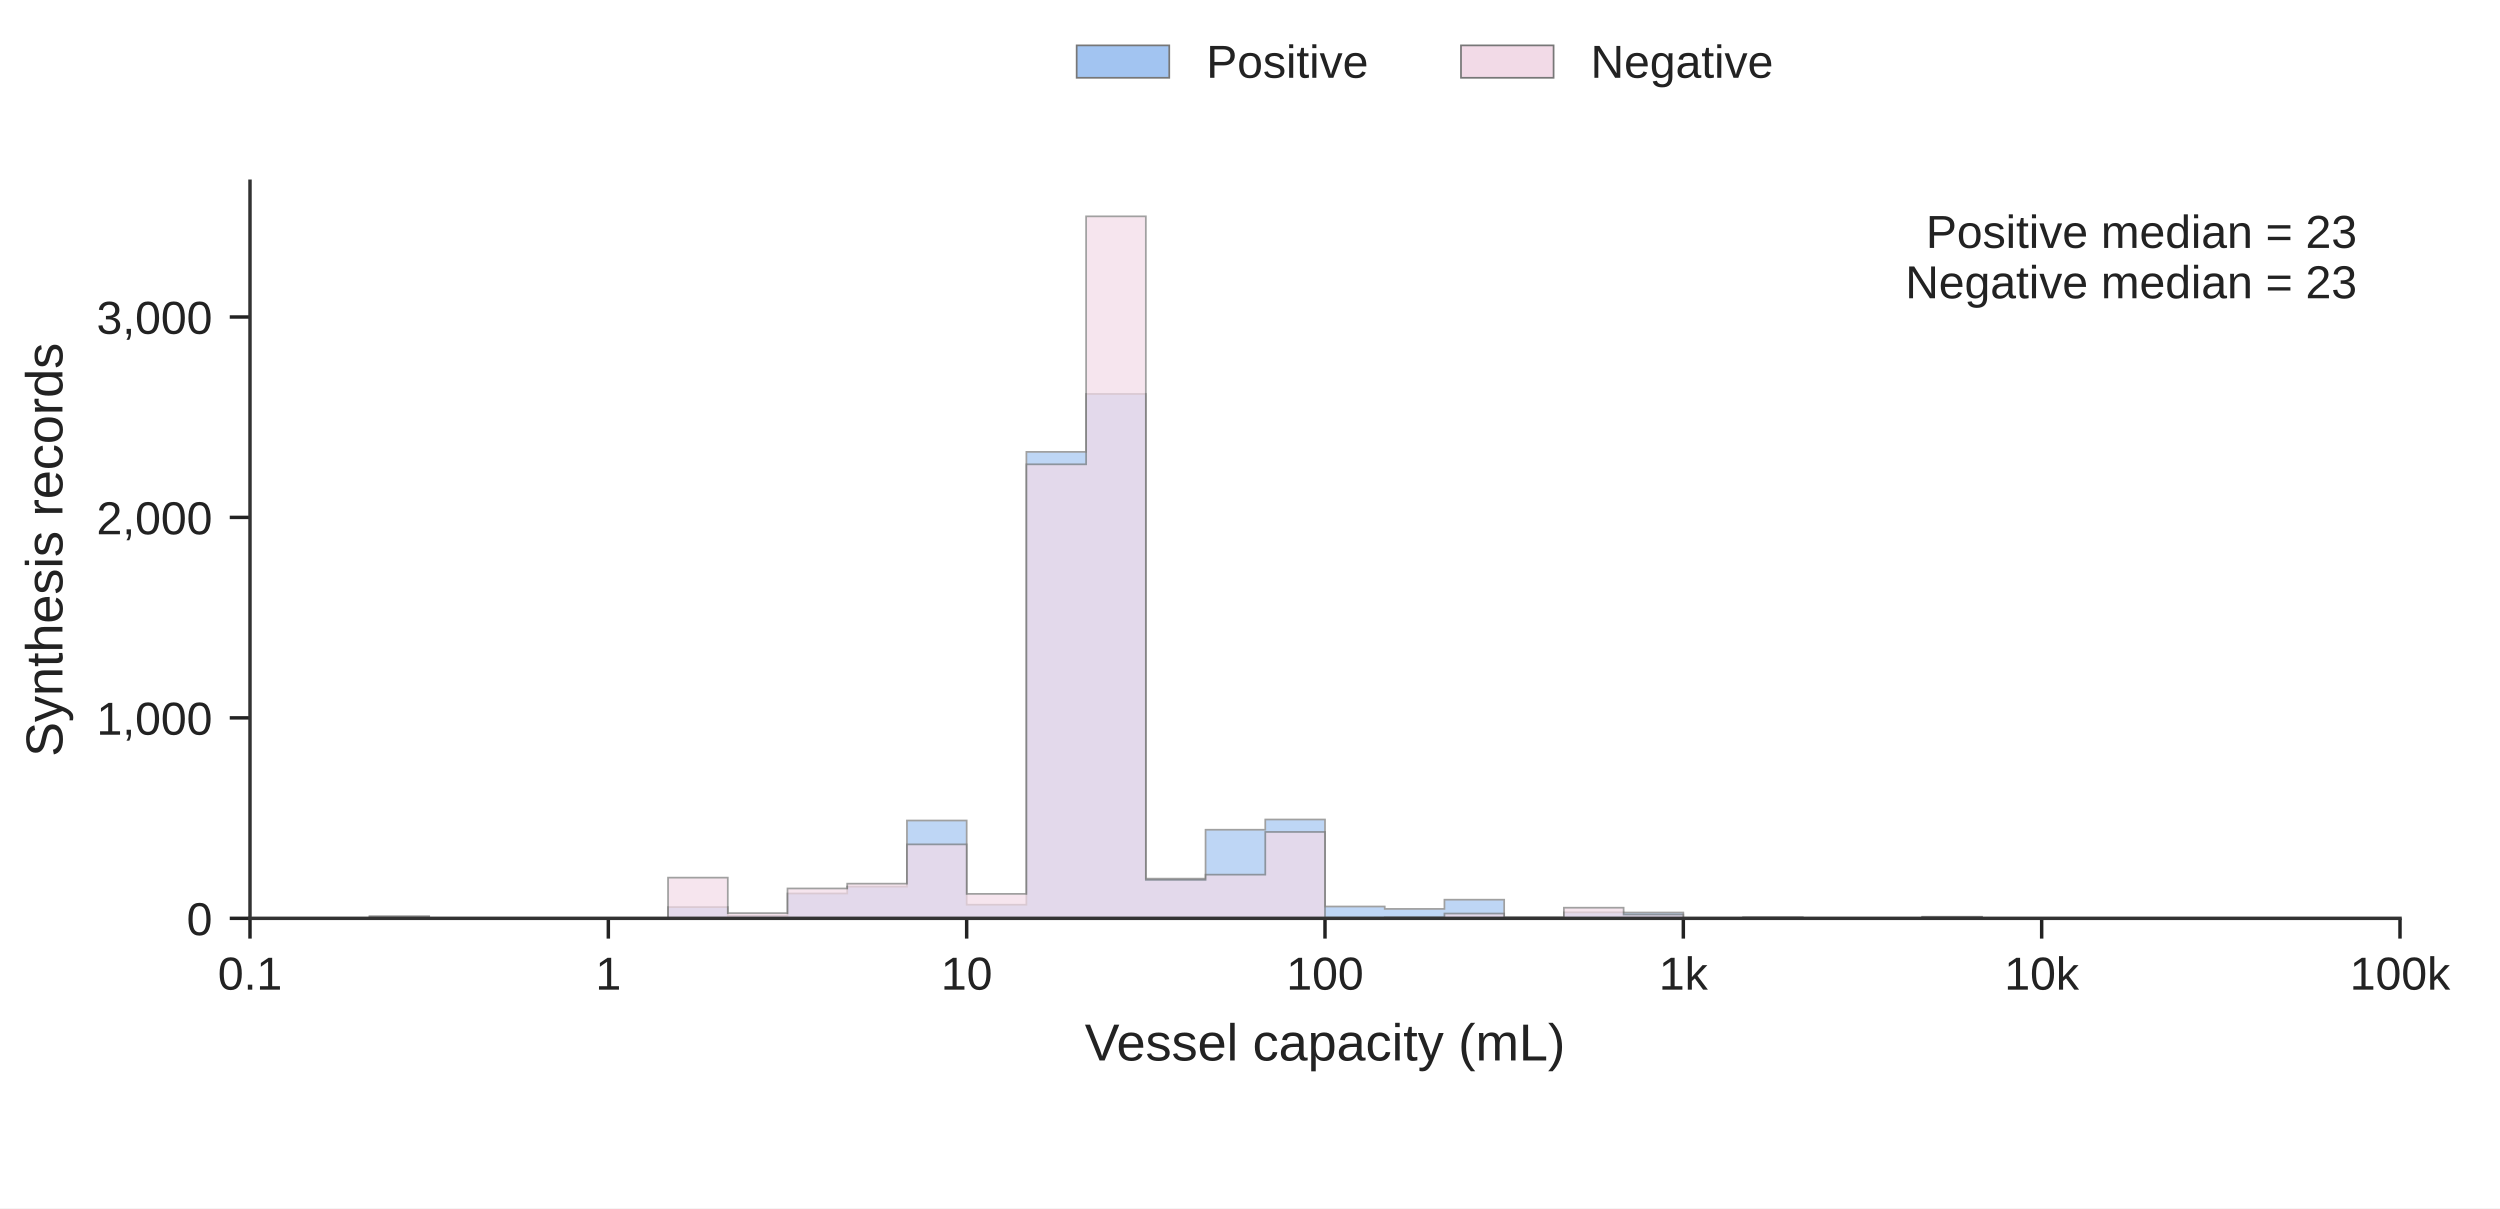
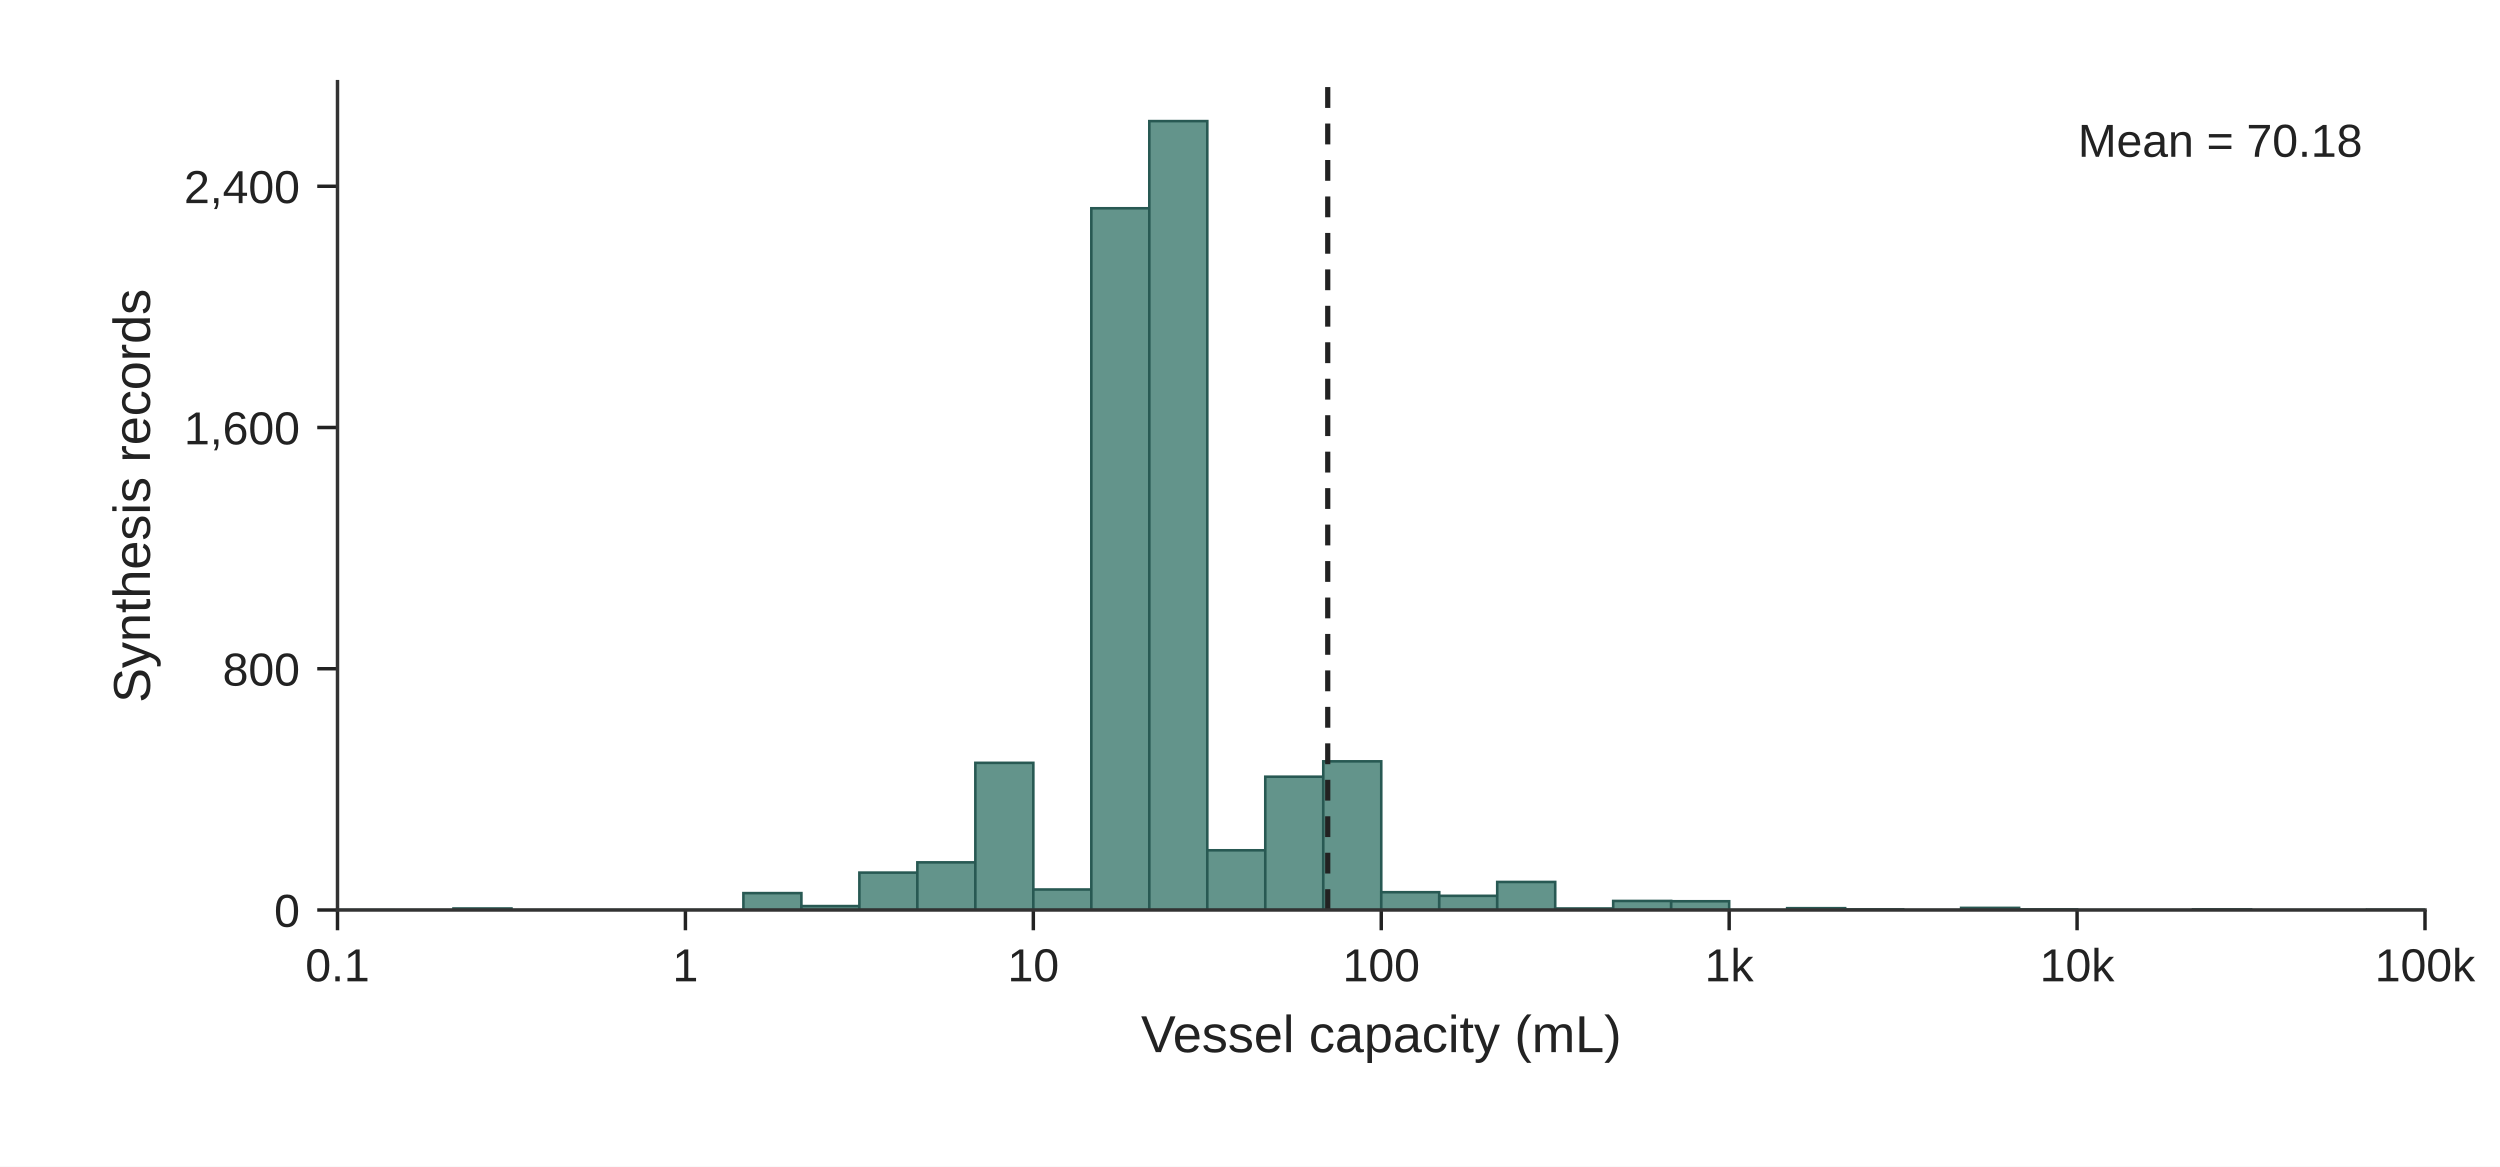
- <svg xmlns="http://www.w3.org/2000/svg" xmlns:xlink="http://www.w3.org/1999/xlink" width="432pt" height="208.8pt" viewBox="0 0 432 208.8" version="1.1">
+ <svg xmlns="http://www.w3.org/2000/svg" xmlns:xlink="http://www.w3.org/1999/xlink" width="432pt" height="201.6pt" viewBox="0 0 432 201.6" version="1.1">
  <defs>
    <style type="text/css">*{stroke-linejoin: round; stroke-linecap: butt}</style>
  </defs>
  <g id="figure_1">
    <g id="patch_1">
-       <path d="M 0 208.8  L 432 208.8  L 432 0  L 0 0  z " style="fill: #ffffff" />
+       <path d="M 0 201.6  L 432 201.6  L 432 0  L 0 0  z " style="fill: #ffffff" />
    </g>
    <g id="axes_1">
      <g id="patch_2">
-         <path d="M 43.2 158.688  L 414.72 158.688  L 414.72 31.32  L 43.2 31.32  z " style="fill: #ffffff" />
+         <path d="M 58.32 157.248  L 419.04 157.248  L 419.04 14.112  L 58.32 14.112  z " style="fill: #ffffff" />
      </g>
      <g id="patch_3">
-         <path d="M 43.2 158.688  L 43.2 158.688  L 53.52 158.688  L 53.52 158.688  L 63.84 158.688  L 63.84 158.515  L 74.16 158.515  L 74.16 158.688  L 84.48 158.688  L 84.48 158.688  L 94.8 158.688  L 94.8 158.688  L 105.12 158.688  L 105.12 158.688  L 115.44 158.688  L 115.44 156.748  L 125.76 156.748  L 125.76 158.238  L 136.08 158.238  L 136.08 154.393  L 146.4 154.393  L 146.4 153.215  L 156.72 153.215  L 156.72 141.785  L 167.04 141.785  L 167.04 156.333  L 177.36 156.333  L 177.36 78.085  L 187.68 78.085  L 187.68 68.075  L 198 68.075  L 198 151.83  L 208.32 151.83  L 208.32 143.378  L 218.64 143.378  L 218.64 141.611  L 228.96 141.611  L 228.96 156.644  L 239.28 156.644  L 239.28 157.06  L 249.6 157.06  L 249.6 155.467  L 259.92 155.467  L 259.92 158.515  L 270.24 158.515  L 270.24 157.649  L 280.56 157.649  L 280.56 157.683  L 290.88 157.683  L 290.88 158.688  L 301.2 158.688  L 301.2 158.48  L 311.52 158.48  L 311.52 158.619  L 321.84 158.619  L 321.84 158.688  L 332.16 158.688  L 332.16 158.446  L 342.48 158.446  L 342.48 158.619  L 352.8 158.619  L 352.8 158.688  L 363.12 158.688  L 363.12 158.688  L 373.44 158.688  L 373.44 158.619  L 383.76 158.619  L 383.76 158.688  L 394.08 158.688  L 394.08 158.688  L 404.4 158.688  L 404.4 158.653  L 414.72 158.653  L 414.72 158.688  L 404.4 158.688  L 404.4 158.688  L 394.08 158.688  L 394.08 158.688  L 383.76 158.688  L 383.76 158.688  L 373.44 158.688  L 373.44 158.688  L 363.12 158.688  L 363.12 158.688  L 352.8 158.688  L 352.8 158.688  L 342.48 158.688  L 342.48 158.688  L 332.16 158.688  L 332.16 158.688  L 321.84 158.688  L 321.84 158.688  L 311.52 158.688  L 311.52 158.688  L 301.2 158.688  L 301.2 158.688  L 290.88 158.688  L 290.88 158.688  L 280.56 158.688  L 280.56 158.688  L 270.24 158.688  L 270.24 158.688  L 259.92 158.688  L 259.92 158.688  L 249.6 158.688  L 249.6 158.688  L 239.28 158.688  L 239.28 158.688  L 228.96 158.688  L 228.96 158.688  L 218.64 158.688  L 218.64 158.688  L 208.32 158.688  L 208.32 158.688  L 198 158.688  L 198 158.688  L 187.68 158.688  L 187.68 158.688  L 177.36 158.688  L 177.36 158.688  L 167.04 158.688  L 167.04 158.688  L 156.72 158.688  L 156.72 158.688  L 146.4 158.688  L 146.4 158.688  L 136.08 158.688  L 136.08 158.688  L 125.76 158.688  L 125.76 158.688  L 115.44 158.688  L 115.44 158.688  L 105.12 158.688  L 105.12 158.688  L 94.8 158.688  L 94.8 158.688  L 84.48 158.688  L 84.48 158.688  L 74.16 158.688  L 74.16 158.688  L 63.84 158.688  L 63.84 158.688  L 53.52 158.688  L 53.52 158.688  z " clip-path="url(#p4abf86433c)" style="fill: #a2c4f1; opacity: 0.7; stroke: #777777; stroke-width: 0.3; stroke-linejoin: miter" />
+         <path d="M 58.32 157.248  L 68.34 157.248  L 68.34 157.248  L 58.32 157.248  z " clip-path="url(#pde8aa38935)" style="fill: #63948b; stroke: #285953; stroke-width: 0.45; stroke-linejoin: miter" />
      </g>
      <g id="patch_4">
-         <path d="M 43.2 158.688  L 43.2 158.688  L 53.52 158.688  L 53.52 158.688  L 63.84 158.688  L 63.84 158.307  L 74.16 158.307  L 74.16 158.688  L 84.48 158.688  L 84.48 158.688  L 94.8 158.688  L 94.8 158.688  L 105.12 158.688  L 105.12 158.688  L 115.44 158.688  L 115.44 151.656  L 125.76 151.656  L 125.76 157.787  L 136.08 157.787  L 136.08 153.527  L 146.4 153.527  L 146.4 152.696  L 156.72 152.696  L 156.72 145.907  L 167.04 145.907  L 167.04 154.462  L 177.36 154.462  L 177.36 80.233  L 187.68 80.233  L 187.68 37.385  L 198 37.385  L 198 152.037  L 208.32 152.037  L 208.32 151.137  L 218.64 151.137  L 218.64 143.759  L 228.96 143.759  L 228.96 158.584  L 239.28 158.584  L 239.28 158.515  L 249.6 158.515  L 249.6 157.857  L 259.92 157.857  L 259.92 158.619  L 270.24 158.619  L 270.24 156.852  L 280.56 156.852  L 280.56 158.03  L 290.88 158.03  L 290.88 158.688  L 301.2 158.688  L 301.2 158.653  L 311.52 158.653  L 311.52 158.653  L 321.84 158.653  L 321.84 158.688  L 332.16 158.688  L 332.16 158.411  L 342.48 158.411  L 342.48 158.653  L 352.8 158.653  L 352.8 158.688  L 363.12 158.688  L 363.12 158.688  L 373.44 158.688  L 373.44 158.619  L 383.76 158.619  L 383.76 158.688  L 394.08 158.688  L 394.08 158.688  L 404.4 158.688  L 404.4 158.688  L 414.72 158.688  L 414.72 158.688  L 404.4 158.688  L 404.4 158.688  L 394.08 158.688  L 394.08 158.688  L 383.76 158.688  L 383.76 158.688  L 373.44 158.688  L 373.44 158.688  L 363.12 158.688  L 363.12 158.688  L 352.8 158.688  L 352.8 158.688  L 342.48 158.688  L 342.48 158.688  L 332.16 158.688  L 332.16 158.688  L 321.84 158.688  L 321.84 158.688  L 311.52 158.688  L 311.52 158.688  L 301.2 158.688  L 301.2 158.688  L 290.88 158.688  L 290.88 158.688  L 280.56 158.688  L 280.56 158.688  L 270.24 158.688  L 270.24 158.688  L 259.92 158.688  L 259.92 158.688  L 249.6 158.688  L 249.6 158.688  L 239.28 158.688  L 239.28 158.688  L 228.96 158.688  L 228.96 158.688  L 218.64 158.688  L 218.64 158.688  L 208.32 158.688  L 208.32 158.688  L 198 158.688  L 198 158.688  L 187.68 158.688  L 187.68 158.688  L 177.36 158.688  L 177.36 158.688  L 167.04 158.688  L 167.04 158.688  L 156.72 158.688  L 156.72 158.688  L 146.4 158.688  L 146.4 158.688  L 136.08 158.688  L 136.08 158.688  L 125.76 158.688  L 125.76 158.688  L 115.44 158.688  L 115.44 158.688  L 105.12 158.688  L 105.12 158.688  L 94.8 158.688  L 94.8 158.688  L 84.48 158.688  L 84.48 158.688  L 74.16 158.688  L 74.16 158.688  L 63.84 158.688  L 63.84 158.688  L 53.52 158.688  L 53.52 158.688  z " clip-path="url(#p4abf86433c)" style="fill: #f2dae7; opacity: 0.7; stroke: #777777; stroke-width: 0.3; stroke-linejoin: miter" />
+         <path d="M 68.34 157.248  L 78.36 157.248  L 78.36 157.248  L 68.34 157.248  z " clip-path="url(#pde8aa38935)" style="fill: #63948b; stroke: #285953; stroke-width: 0.45; stroke-linejoin: miter" />
+       </g>
+       <g id="patch_5">
+         <path d="M 78.36 157.248  L 88.38 157.248  L 88.38 156.987  L 78.36 156.987  z " clip-path="url(#pde8aa38935)" style="fill: #63948b; stroke: #285953; stroke-width: 0.45; stroke-linejoin: miter" />
+       </g>
+       <g id="patch_6">
+         <path d="M 88.38 157.248  L 98.4 157.248  L 98.4 157.248  L 88.38 157.248  z " clip-path="url(#pde8aa38935)" style="fill: #63948b; stroke: #285953; stroke-width: 0.45; stroke-linejoin: miter" />
+       </g>
+       <g id="patch_7">
+         <path d="M 98.4 157.248  L 108.42 157.248  L 108.42 157.248  L 98.4 157.248  z " clip-path="url(#pde8aa38935)" style="fill: #63948b; stroke: #285953; stroke-width: 0.45; stroke-linejoin: miter" />
+       </g>
+       <g id="patch_8">
+         <path d="M 108.42 157.248  L 118.44 157.248  L 118.44 157.248  L 108.42 157.248  z " clip-path="url(#pde8aa38935)" style="fill: #63948b; stroke: #285953; stroke-width: 0.45; stroke-linejoin: miter" />
+       </g>
+       <g id="patch_9">
+         <path d="M 118.44 157.248  L 128.46 157.248  L 128.46 157.248  L 118.44 157.248  z " clip-path="url(#pde8aa38935)" style="fill: #63948b; stroke: #285953; stroke-width: 0.45; stroke-linejoin: miter" />
+       </g>
+       <g id="patch_10">
+         <path d="M 128.46 157.248  L 138.48 157.248  L 138.48 154.33  L 128.46 154.33  z " clip-path="url(#pde8aa38935)" style="fill: #63948b; stroke: #285953; stroke-width: 0.45; stroke-linejoin: miter" />
+       </g>
+       <g id="patch_11">
+         <path d="M 138.48 157.248  L 148.5 157.248  L 148.5 156.571  L 138.48 156.571  z " clip-path="url(#pde8aa38935)" style="fill: #63948b; stroke: #285953; stroke-width: 0.45; stroke-linejoin: miter" />
+       </g>
+       <g id="patch_12">
+         <path d="M 148.5 157.248  L 158.52 157.248  L 158.52 150.786  L 148.5 150.786  z " clip-path="url(#pde8aa38935)" style="fill: #63948b; stroke: #285953; stroke-width: 0.45; stroke-linejoin: miter" />
+       </g>
+       <g id="patch_13">
+         <path d="M 158.52 157.248  L 168.54 157.248  L 168.54 149.015  L 158.52 149.015  z " clip-path="url(#pde8aa38935)" style="fill: #63948b; stroke: #285953; stroke-width: 0.45; stroke-linejoin: miter" />
+       </g>
+       <g id="patch_14">
+         <path d="M 168.54 157.248  L 178.56 157.248  L 178.56 131.818  L 168.54 131.818  z " clip-path="url(#pde8aa38935)" style="fill: #63948b; stroke: #285953; stroke-width: 0.45; stroke-linejoin: miter" />
+       </g>
+       <g id="patch_15">
+         <path d="M 178.56 157.248  L 188.58 157.248  L 188.58 153.705  L 178.56 153.705  z " clip-path="url(#pde8aa38935)" style="fill: #63948b; stroke: #285953; stroke-width: 0.45; stroke-linejoin: miter" />
+       </g>
+       <g id="patch_16">
+         <path d="M 188.58 157.248  L 198.6 157.248  L 198.6 35.988  L 188.58 35.988  z " clip-path="url(#pde8aa38935)" style="fill: #63948b; stroke: #285953; stroke-width: 0.45; stroke-linejoin: miter" />
+       </g>
+       <g id="patch_17">
+         <path d="M 198.6 157.248  L 208.62 157.248  L 208.62 20.928  L 198.6 20.928  z " clip-path="url(#pde8aa38935)" style="fill: #63948b; stroke: #285953; stroke-width: 0.45; stroke-linejoin: miter" />
+       </g>
+       <g id="patch_18">
+         <path d="M 208.62 157.248  L 218.64 157.248  L 218.64 146.93  L 208.62 146.93  z " clip-path="url(#pde8aa38935)" style="fill: #63948b; stroke: #285953; stroke-width: 0.45; stroke-linejoin: miter" />
+       </g>
+       <g id="patch_19">
+         <path d="M 218.64 157.248  L 228.66 157.248  L 228.66 134.215  L 218.64 134.215  z " clip-path="url(#pde8aa38935)" style="fill: #63948b; stroke: #285953; stroke-width: 0.45; stroke-linejoin: miter" />
+       </g>
+       <g id="patch_20">
+         <path d="M 228.66 157.248  L 238.68 157.248  L 238.68 131.558  L 228.66 131.558  z " clip-path="url(#pde8aa38935)" style="fill: #63948b; stroke: #285953; stroke-width: 0.45; stroke-linejoin: miter" />
+       </g>
+       <g id="patch_21">
+         <path d="M 238.68 157.248  L 248.7 157.248  L 248.7 154.174  L 238.68 154.174  z " clip-path="url(#pde8aa38935)" style="fill: #63948b; stroke: #285953; stroke-width: 0.45; stroke-linejoin: miter" />
+       </g>
+       <g id="patch_22">
+         <path d="M 248.7 157.248  L 258.72 157.248  L 258.72 154.799  L 248.7 154.799  z " clip-path="url(#pde8aa38935)" style="fill: #63948b; stroke: #285953; stroke-width: 0.45; stroke-linejoin: miter" />
+       </g>
+       <g id="patch_23">
+         <path d="M 258.72 157.248  L 268.74 157.248  L 268.74 152.402  L 258.72 152.402  z " clip-path="url(#pde8aa38935)" style="fill: #63948b; stroke: #285953; stroke-width: 0.45; stroke-linejoin: miter" />
+       </g>
+       <g id="patch_24">
+         <path d="M 268.74 157.248  L 278.76 157.248  L 278.76 156.987  L 268.74 156.987  z " clip-path="url(#pde8aa38935)" style="fill: #63948b; stroke: #285953; stroke-width: 0.45; stroke-linejoin: miter" />
+       </g>
+       <g id="patch_25">
+         <path d="M 278.76 157.248  L 288.78 157.248  L 288.78 155.685  L 278.76 155.685  z " clip-path="url(#pde8aa38935)" style="fill: #63948b; stroke: #285953; stroke-width: 0.45; stroke-linejoin: miter" />
+       </g>
+       <g id="patch_26">
+         <path d="M 288.78 157.248  L 298.8 157.248  L 298.8 155.737  L 288.78 155.737  z " clip-path="url(#pde8aa38935)" style="fill: #63948b; stroke: #285953; stroke-width: 0.45; stroke-linejoin: miter" />
+       </g>
+       <g id="patch_27">
+         <path d="M 298.8 157.248  L 308.82 157.248  L 308.82 157.248  L 298.8 157.248  z " clip-path="url(#pde8aa38935)" style="fill: #63948b; stroke: #285953; stroke-width: 0.45; stroke-linejoin: miter" />
+       </g>
+       <g id="patch_28">
+         <path d="M 308.82 157.248  L 318.84 157.248  L 318.84 156.935  L 308.82 156.935  z " clip-path="url(#pde8aa38935)" style="fill: #63948b; stroke: #285953; stroke-width: 0.45; stroke-linejoin: miter" />
+       </g>
+       <g id="patch_29">
+         <path d="M 318.84 157.248  L 328.86 157.248  L 328.86 157.144  L 318.84 157.144  z " clip-path="url(#pde8aa38935)" style="fill: #63948b; stroke: #285953; stroke-width: 0.45; stroke-linejoin: miter" />
+       </g>
+       <g id="patch_30">
+         <path d="M 328.86 157.248  L 338.88 157.248  L 338.88 157.248  L 328.86 157.248  z " clip-path="url(#pde8aa38935)" style="fill: #63948b; stroke: #285953; stroke-width: 0.45; stroke-linejoin: miter" />
+       </g>
+       <g id="patch_31">
+         <path d="M 338.88 157.248  L 348.9 157.248  L 348.9 156.883  L 338.88 156.883  z " clip-path="url(#pde8aa38935)" style="fill: #63948b; stroke: #285953; stroke-width: 0.45; stroke-linejoin: miter" />
+       </g>
+       <g id="patch_32">
+         <path d="M 348.9 157.248  L 358.92 157.248  L 358.92 157.144  L 348.9 157.144  z " clip-path="url(#pde8aa38935)" style="fill: #63948b; stroke: #285953; stroke-width: 0.45; stroke-linejoin: miter" />
+       </g>
+       <g id="patch_33">
+         <path d="M 358.92 157.248  L 368.94 157.248  L 368.94 157.248  L 358.92 157.248  z " clip-path="url(#pde8aa38935)" style="fill: #63948b; stroke: #285953; stroke-width: 0.45; stroke-linejoin: miter" />
+       </g>
+       <g id="patch_34">
+         <path d="M 368.94 157.248  L 378.96 157.248  L 378.96 157.248  L 368.94 157.248  z " clip-path="url(#pde8aa38935)" style="fill: #63948b; stroke: #285953; stroke-width: 0.45; stroke-linejoin: miter" />
+       </g>
+       <g id="patch_35">
+         <path d="M 378.96 157.248  L 388.98 157.248  L 388.98 157.144  L 378.96 157.144  z " clip-path="url(#pde8aa38935)" style="fill: #63948b; stroke: #285953; stroke-width: 0.45; stroke-linejoin: miter" />
+       </g>
+       <g id="patch_36">
+         <path d="M 388.98 157.248  L 399 157.248  L 399 157.248  L 388.98 157.248  z " clip-path="url(#pde8aa38935)" style="fill: #63948b; stroke: #285953; stroke-width: 0.45; stroke-linejoin: miter" />
+       </g>
+       <g id="patch_37">
+         <path d="M 399 157.248  L 409.02 157.248  L 409.02 157.248  L 399 157.248  z " clip-path="url(#pde8aa38935)" style="fill: #63948b; stroke: #285953; stroke-width: 0.45; stroke-linejoin: miter" />
+       </g>
+       <g id="patch_38">
+         <path d="M 409.02 157.248  L 419.04 157.248  L 419.04 157.196  L 409.02 157.196  z " clip-path="url(#pde8aa38935)" style="fill: #63948b; stroke: #285953; stroke-width: 0.45; stroke-linejoin: miter" />
      </g>
      <g id="matplotlib.axis_1">
        <g id="xtick_1">
          <g id="line2d_1">
            <defs>
              <path id="mc21fc9b193" d="M 0 0  L 0 3.5  " style="stroke: #222222; stroke-width: 0.6" />
            </defs>
            <g>
-               <use xlink:href="#mc21fc9b193" x="43.2" y="158.688" style="fill: #222222; stroke: #222222; stroke-width: 0.6" />
+               <use xlink:href="#mc21fc9b193" x="58.32" y="157.248" style="fill: #222222; stroke: #222222; stroke-width: 0.6" />
            </g>
          </g>
          <g id="text_1">
-             <text style="font-size: 8px; font-family: 'Arial'; text-anchor: middle; fill: #222222" x="43.2" y="171.012" transform="rotate(-0 43.2 171.0122)">0.1</text>
+             <text style="font-size: 8px; font-family: 'Arial'; text-anchor: middle; fill: #222222" x="58.32" y="169.572" transform="rotate(-0 58.32 169.5722)">0.1</text>
          </g>
        </g>
        <g id="xtick_2">
          <g id="line2d_2">
            <g>
-               <use xlink:href="#mc21fc9b193" x="105.12" y="158.688" style="fill: #222222; stroke: #222222; stroke-width: 0.6" />
+               <use xlink:href="#mc21fc9b193" x="118.44" y="157.248" style="fill: #222222; stroke: #222222; stroke-width: 0.6" />
            </g>
          </g>
          <g id="text_2">
-             <text style="font-size: 8px; font-family: 'Arial'; text-anchor: middle; fill: #222222" x="105.12" y="171.012" transform="rotate(-0 105.12 171.0122)">1</text>
+             <text style="font-size: 8px; font-family: 'Arial'; text-anchor: middle; fill: #222222" x="118.44" y="169.572" transform="rotate(-0 118.44 169.5722)">1</text>
          </g>
        </g>
        <g id="xtick_3">
          <g id="line2d_3">
            <g>
-               <use xlink:href="#mc21fc9b193" x="167.04" y="158.688" style="fill: #222222; stroke: #222222; stroke-width: 0.6" />
+               <use xlink:href="#mc21fc9b193" x="178.56" y="157.248" style="fill: #222222; stroke: #222222; stroke-width: 0.6" />
            </g>
          </g>
          <g id="text_3">
-             <text style="font-size: 8px; font-family: 'Arial'; text-anchor: middle; fill: #222222" x="167.04" y="171.012" transform="rotate(-0 167.04 171.0122)">10</text>
+             <text style="font-size: 8px; font-family: 'Arial'; text-anchor: middle; fill: #222222" x="178.56" y="169.572" transform="rotate(-0 178.56 169.5722)">10</text>
          </g>
        </g>
        <g id="xtick_4">
          <g id="line2d_4">
            <g>
-               <use xlink:href="#mc21fc9b193" x="228.96" y="158.688" style="fill: #222222; stroke: #222222; stroke-width: 0.6" />
+               <use xlink:href="#mc21fc9b193" x="238.68" y="157.248" style="fill: #222222; stroke: #222222; stroke-width: 0.6" />
            </g>
          </g>
          <g id="text_4">
-             <text style="font-size: 8px; font-family: 'Arial'; text-anchor: middle; fill: #222222" x="228.96" y="171.012" transform="rotate(-0 228.96 171.0122)">100</text>
+             <text style="font-size: 8px; font-family: 'Arial'; text-anchor: middle; fill: #222222" x="238.68" y="169.572" transform="rotate(-0 238.68 169.5722)">100</text>
          </g>
        </g>
        <g id="xtick_5">
          <g id="line2d_5">
            <g>
-               <use xlink:href="#mc21fc9b193" x="290.88" y="158.688" style="fill: #222222; stroke: #222222; stroke-width: 0.6" />
+               <use xlink:href="#mc21fc9b193" x="298.8" y="157.248" style="fill: #222222; stroke: #222222; stroke-width: 0.6" />
            </g>
          </g>
          <g id="text_5">
-             <text style="font-size: 8px; font-family: 'Arial'; text-anchor: middle; fill: #222222" x="290.88" y="171.012" transform="rotate(-0 290.88 171.0122)">1k</text>
+             <text style="font-size: 8px; font-family: 'Arial'; text-anchor: middle; fill: #222222" x="298.8" y="169.572" transform="rotate(-0 298.8 169.5722)">1k</text>
          </g>
        </g>
        <g id="xtick_6">
          <g id="line2d_6">
            <g>
-               <use xlink:href="#mc21fc9b193" x="352.8" y="158.688" style="fill: #222222; stroke: #222222; stroke-width: 0.6" />
+               <use xlink:href="#mc21fc9b193" x="358.92" y="157.248" style="fill: #222222; stroke: #222222; stroke-width: 0.6" />
            </g>
          </g>
          <g id="text_6">
-             <text style="font-size: 8px; font-family: 'Arial'; text-anchor: middle; fill: #222222" x="352.8" y="171.012" transform="rotate(-0 352.8 171.0122)">10k</text>
+             <text style="font-size: 8px; font-family: 'Arial'; text-anchor: middle; fill: #222222" x="358.92" y="169.572" transform="rotate(-0 358.92 169.5722)">10k</text>
          </g>
        </g>
        <g id="xtick_7">
          <g id="line2d_7">
            <g>
-               <use xlink:href="#mc21fc9b193" x="414.72" y="158.688" style="fill: #222222; stroke: #222222; stroke-width: 0.6" />
+               <use xlink:href="#mc21fc9b193" x="419.04" y="157.248" style="fill: #222222; stroke: #222222; stroke-width: 0.6" />
            </g>
          </g>
          <g id="text_7">
-             <text style="font-size: 8px; font-family: 'Arial'; text-anchor: middle; fill: #222222" x="414.72" y="171.012" transform="rotate(-0 414.72 171.0122)">100k</text>
+             <text style="font-size: 8px; font-family: 'Arial'; text-anchor: middle; fill: #222222" x="419.04" y="169.572" transform="rotate(-0 419.04 169.5722)">100k</text>
          </g>
        </g>
        <g id="text_8">
-           <text style="font-size: 9px; font-family: 'Arial'; text-anchor: middle; fill: #222222" x="228.96" y="183.248" transform="rotate(-0 228.96 183.2481)">Vessel capacity (mL)</text>
+           <text style="font-size: 9px; font-family: 'Arial'; text-anchor: middle; fill: #222222" x="238.68" y="181.808" transform="rotate(-0 238.68 181.8081)">Vessel capacity (mL)</text>
        </g>
      </g>
      <g id="matplotlib.axis_2">
        <g id="ytick_1">
          <g id="line2d_8">
            <defs>
              <path id="md2090d1961" d="M 0 0  L -3.5 0  " style="stroke: #222222; stroke-width: 0.6" />
            </defs>
            <g>
-               <use xlink:href="#md2090d1961" x="43.2" y="158.688" style="fill: #222222; stroke: #222222; stroke-width: 0.6" />
+               <use xlink:href="#md2090d1961" x="58.32" y="157.248" style="fill: #222222; stroke: #222222; stroke-width: 0.6" />
            </g>
          </g>
          <g id="text_9">
-             <text style="font-size: 8px; font-family: 'Arial'; text-anchor: end; fill: #222222" x="36.7" y="161.6" transform="rotate(-0 36.7 161.6001)">0</text>
+             <text style="font-size: 8px; font-family: 'Arial'; text-anchor: end; fill: #222222" x="51.82" y="160.16" transform="rotate(-0 51.82 160.1601)">0</text>
          </g>
        </g>
        <g id="ytick_2">
          <g id="line2d_9">
            <g>
-               <use xlink:href="#md2090d1961" x="43.2" y="124.05" style="fill: #222222; stroke: #222222; stroke-width: 0.6" />
+               <use xlink:href="#md2090d1961" x="58.32" y="115.56" style="fill: #222222; stroke: #222222; stroke-width: 0.6" />
            </g>
          </g>
          <g id="text_10">
-             <text style="font-size: 8px; font-family: 'Arial'; text-anchor: end; fill: #222222" x="36.7" y="126.962" transform="rotate(-0 36.7 126.9619)">1,000</text>
+             <text style="font-size: 8px; font-family: 'Arial'; text-anchor: end; fill: #222222" x="51.82" y="118.472" transform="rotate(-0 51.82 118.472)">800</text>
          </g>
        </g>
        <g id="ytick_3">
          <g id="line2d_10">
            <g>
-               <use xlink:href="#md2090d1961" x="43.2" y="89.412" style="fill: #222222; stroke: #222222; stroke-width: 0.6" />
+               <use xlink:href="#md2090d1961" x="58.32" y="73.872" style="fill: #222222; stroke: #222222; stroke-width: 0.6" />
            </g>
          </g>
          <g id="text_11">
-             <text style="font-size: 8px; font-family: 'Arial'; text-anchor: end; fill: #222222" x="36.7" y="92.324" transform="rotate(-0 36.7 92.32378)">2,000</text>
+             <text style="font-size: 8px; font-family: 'Arial'; text-anchor: end; fill: #222222" x="51.82" y="76.784" transform="rotate(-0 51.82 76.78396)">1,600</text>
          </g>
        </g>
        <g id="ytick_4">
          <g id="line2d_11">
            <g>
-               <use xlink:href="#md2090d1961" x="43.2" y="54.774" style="fill: #222222; stroke: #222222; stroke-width: 0.6" />
+               <use xlink:href="#md2090d1961" x="58.32" y="32.184" style="fill: #222222; stroke: #222222; stroke-width: 0.6" />
            </g>
          </g>
          <g id="text_12">
-             <text style="font-size: 8px; font-family: 'Arial'; text-anchor: end; fill: #222222" x="36.7" y="57.686" transform="rotate(-0 36.7 57.68561)">3,000</text>
+             <text style="font-size: 8px; font-family: 'Arial'; text-anchor: end; fill: #222222" x="51.82" y="35.096" transform="rotate(-0 51.82 35.09589)">2,400</text>
          </g>
        </g>
        <g id="text_13">
-           <text style="font-size: 9px; font-family: 'Arial'; text-anchor: middle; fill: #222222" x="10.788" y="95.004" transform="rotate(-90 10.78828 95.004)">Synthesis records</text>
-         </g>
-       </g>
-       <g id="patch_5">
-         <path d="M 43.2 158.688  L 43.2 31.32  " style="fill: none; stroke: #333333; stroke-width: 0.6; stroke-linejoin: miter; stroke-linecap: square" />
-       </g>
-       <g id="patch_6">
-         <path d="M 43.2 158.688  L 414.72 158.688  " style="fill: none; stroke: #333333; stroke-width: 0.6; stroke-linejoin: miter; stroke-linecap: square" />
+           <text style="font-size: 9px; font-family: 'Arial'; text-anchor: middle; fill: #222222" x="25.908" y="85.68" transform="rotate(-90 25.90828 85.68)">Synthesis records</text>
+         </g>
+       </g>
+       <g id="line2d_12">
+         <path d="M 229.433 157.248  L 229.433 14.112  " clip-path="url(#pde8aa38935)" style="fill: none; stroke-dasharray: 3.6,2.7; stroke-dashoffset: 0; stroke: #222222; stroke-width: 0.9" />
+       </g>
+       <g id="patch_39">
+         <path d="M 58.32 157.248  L 58.32 14.112  " style="fill: none; stroke: #333333; stroke-width: 0.6; stroke-linejoin: miter; stroke-linecap: square" />
+       </g>
+       <g id="patch_40">
+         <path d="M 58.32 157.248  L 419.04 157.248  " style="fill: none; stroke: #333333; stroke-width: 0.6; stroke-linejoin: miter; stroke-linecap: square" />
      </g>
      <g id="text_14">
-         <text style="font-size: 8px; font-family: 'Arial'; fill: #222222" transform="translate(332.8046 42.83855)">Positive median = 23</text>
-         <text style="font-size: 8px; font-family: 'Arial'; fill: #222222" transform="translate(329.2434 51.54558)">Negative median = 23</text>
-       </g>
-     </g>
-     <g id="legend_1">
-       <g id="patch_7">
-         <path d="M 186.048 13.442  L 202.048 13.442  L 202.048 7.842  L 186.048 7.842  z " style="fill: #a2c4f1; stroke: #777777; stroke-width: 0.3; stroke-linejoin: miter" />
-       </g>
-       <g id="text_15">
-         <text style="font-size: 8px; font-family: 'Arial'; text-anchor: start; fill: #222222" x="208.448" y="13.442" transform="rotate(-0 208.4481 13.44182)">Positive</text>
-       </g>
-       <g id="patch_8">
-         <path d="M 252.459 13.442  L 268.459 13.442  L 268.459 7.842  L 252.459 7.842  z " style="fill: #f2dae7; stroke: #777777; stroke-width: 0.3; stroke-linejoin: miter" />
-       </g>
-       <g id="text_16">
-         <text style="font-size: 8px; font-family: 'Arial'; text-anchor: start; fill: #222222" x="274.859" y="13.442" transform="rotate(-0 274.8594 13.44182)">Negative</text>
+         <text style="font-size: 8px; font-family: 'Arial'; text-anchor: end; fill: #222222" x="408.218" y="27.093" transform="rotate(-0 408.2184 27.09302)">Mean = 70.18</text>
      </g>
    </g>
  </g>
  <defs>
-     <clipPath id="p4abf86433c">
-       <rect x="43.2" y="31.32" width="371.52" height="127.368" />
+     <clipPath id="pde8aa38935">
+       <rect x="58.32" y="14.112" width="360.72" height="143.136" />
    </clipPath>
  </defs>
</svg>
